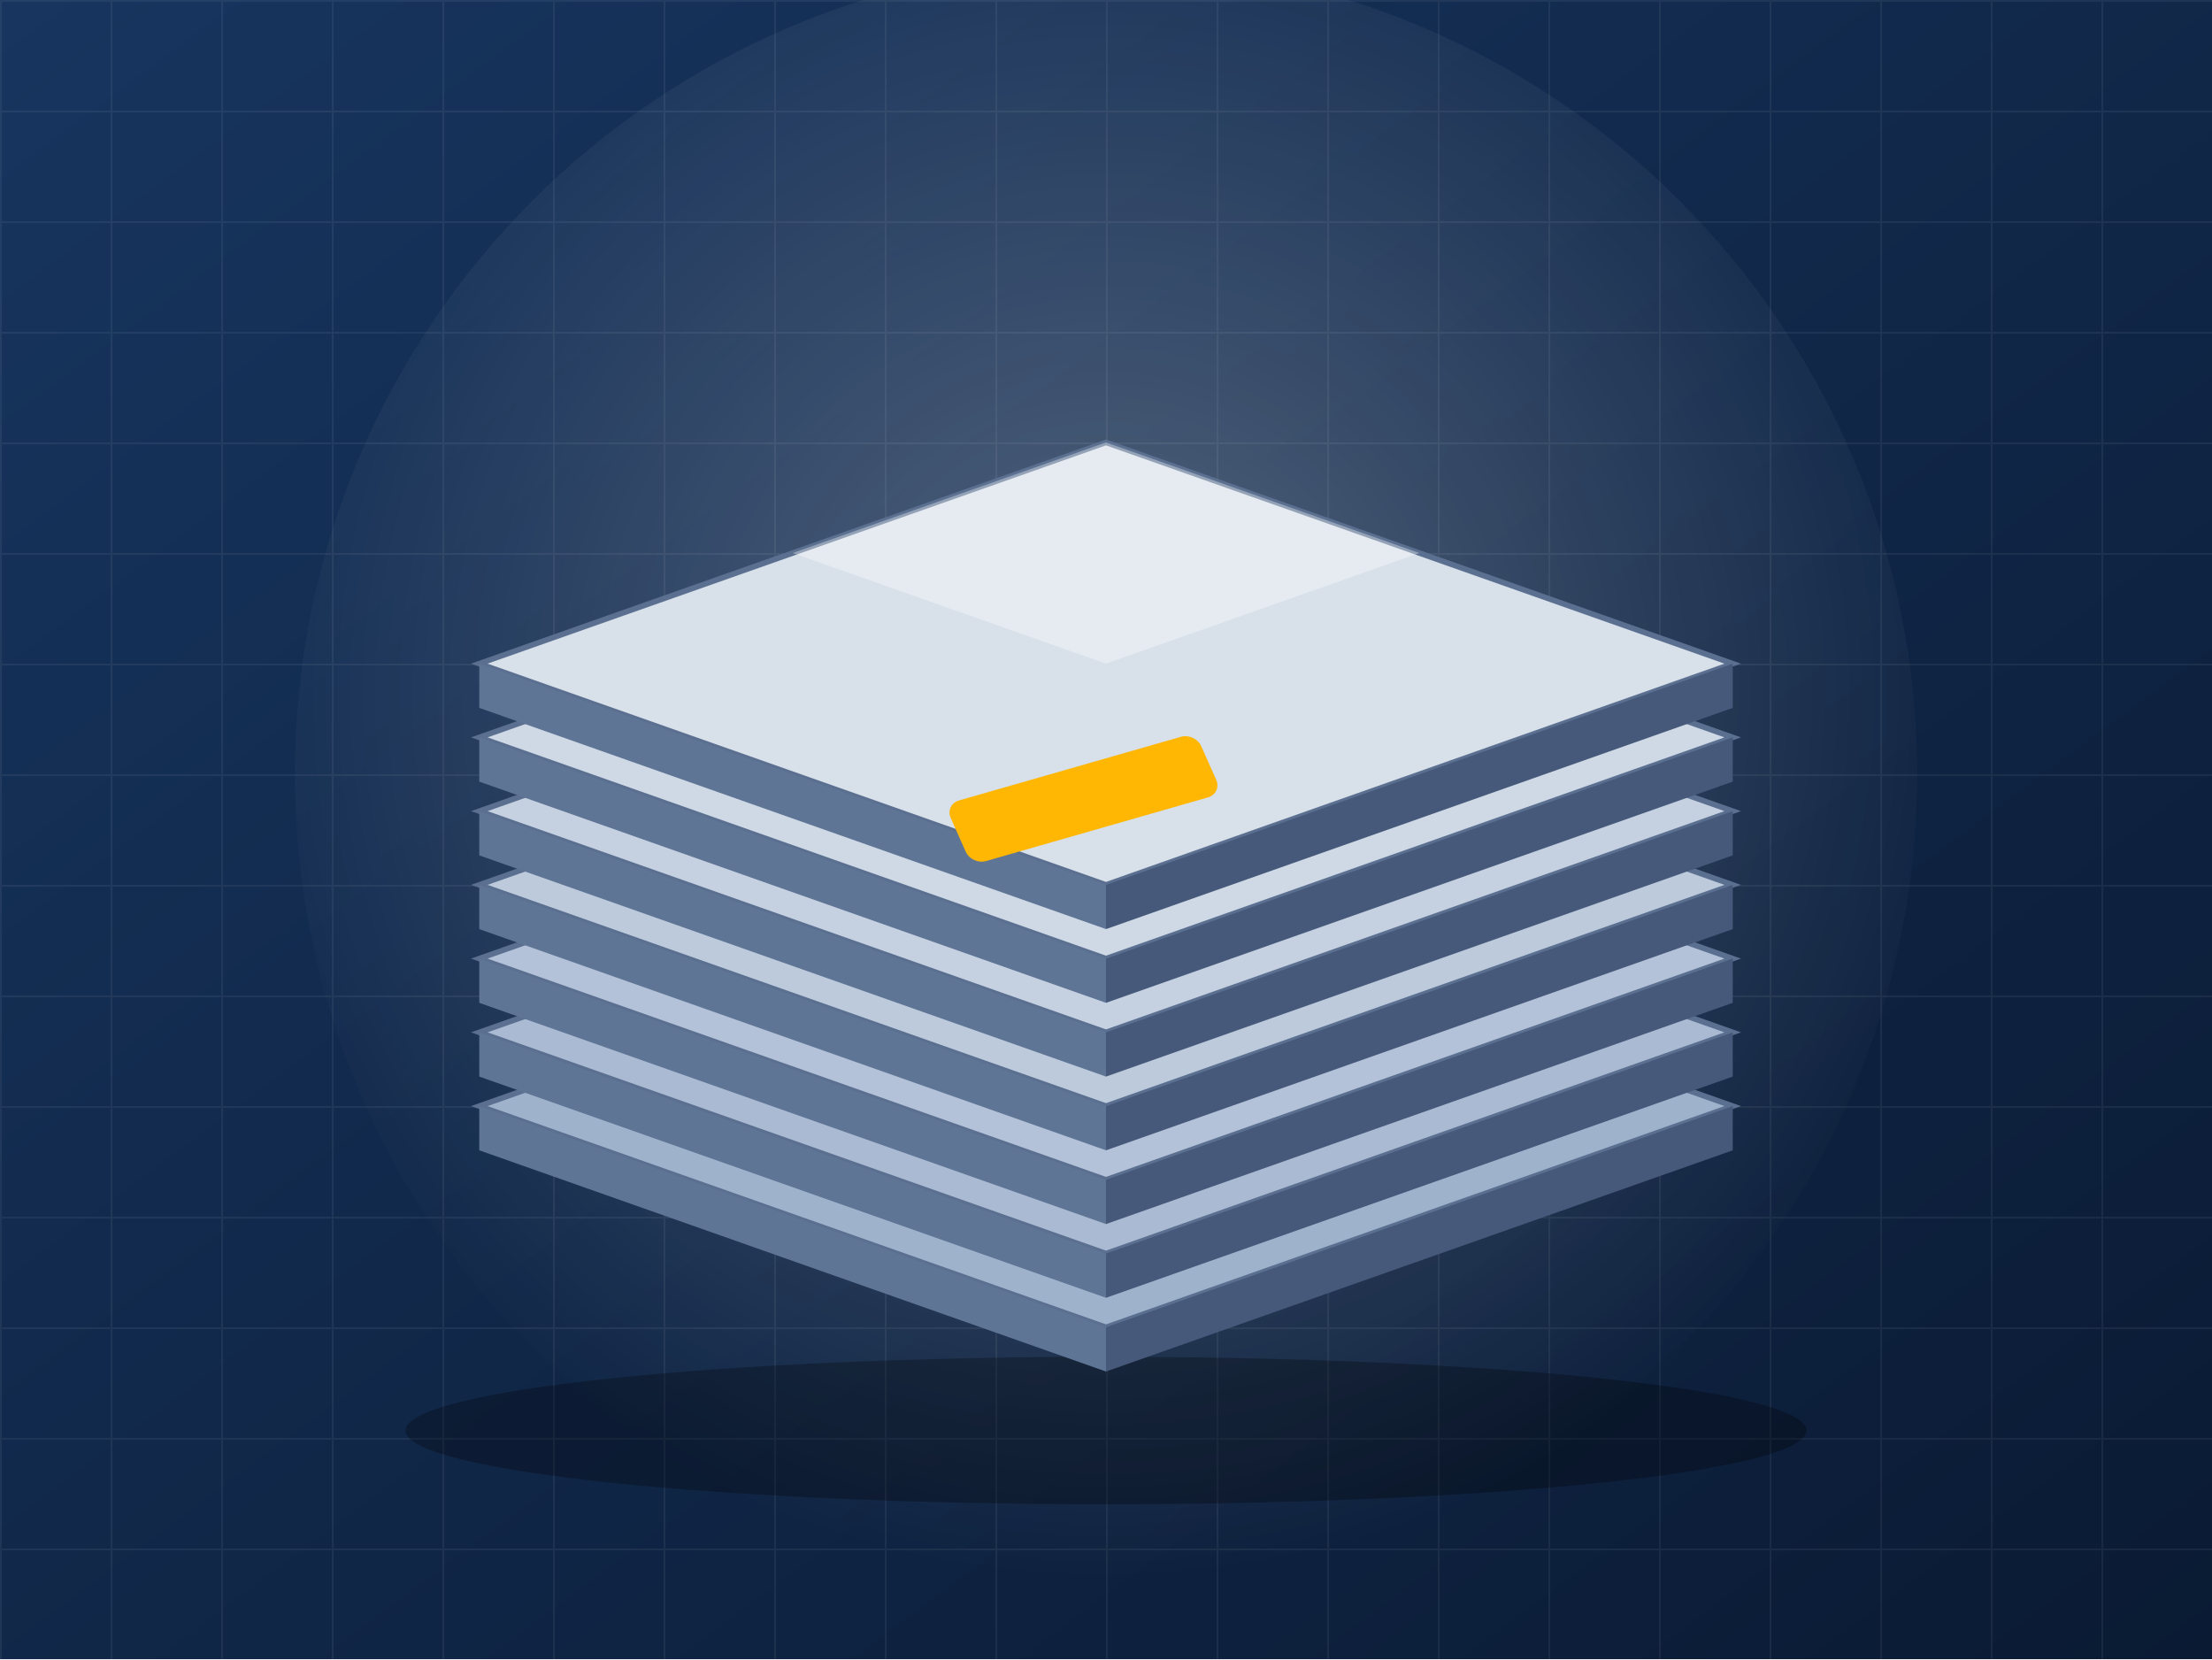
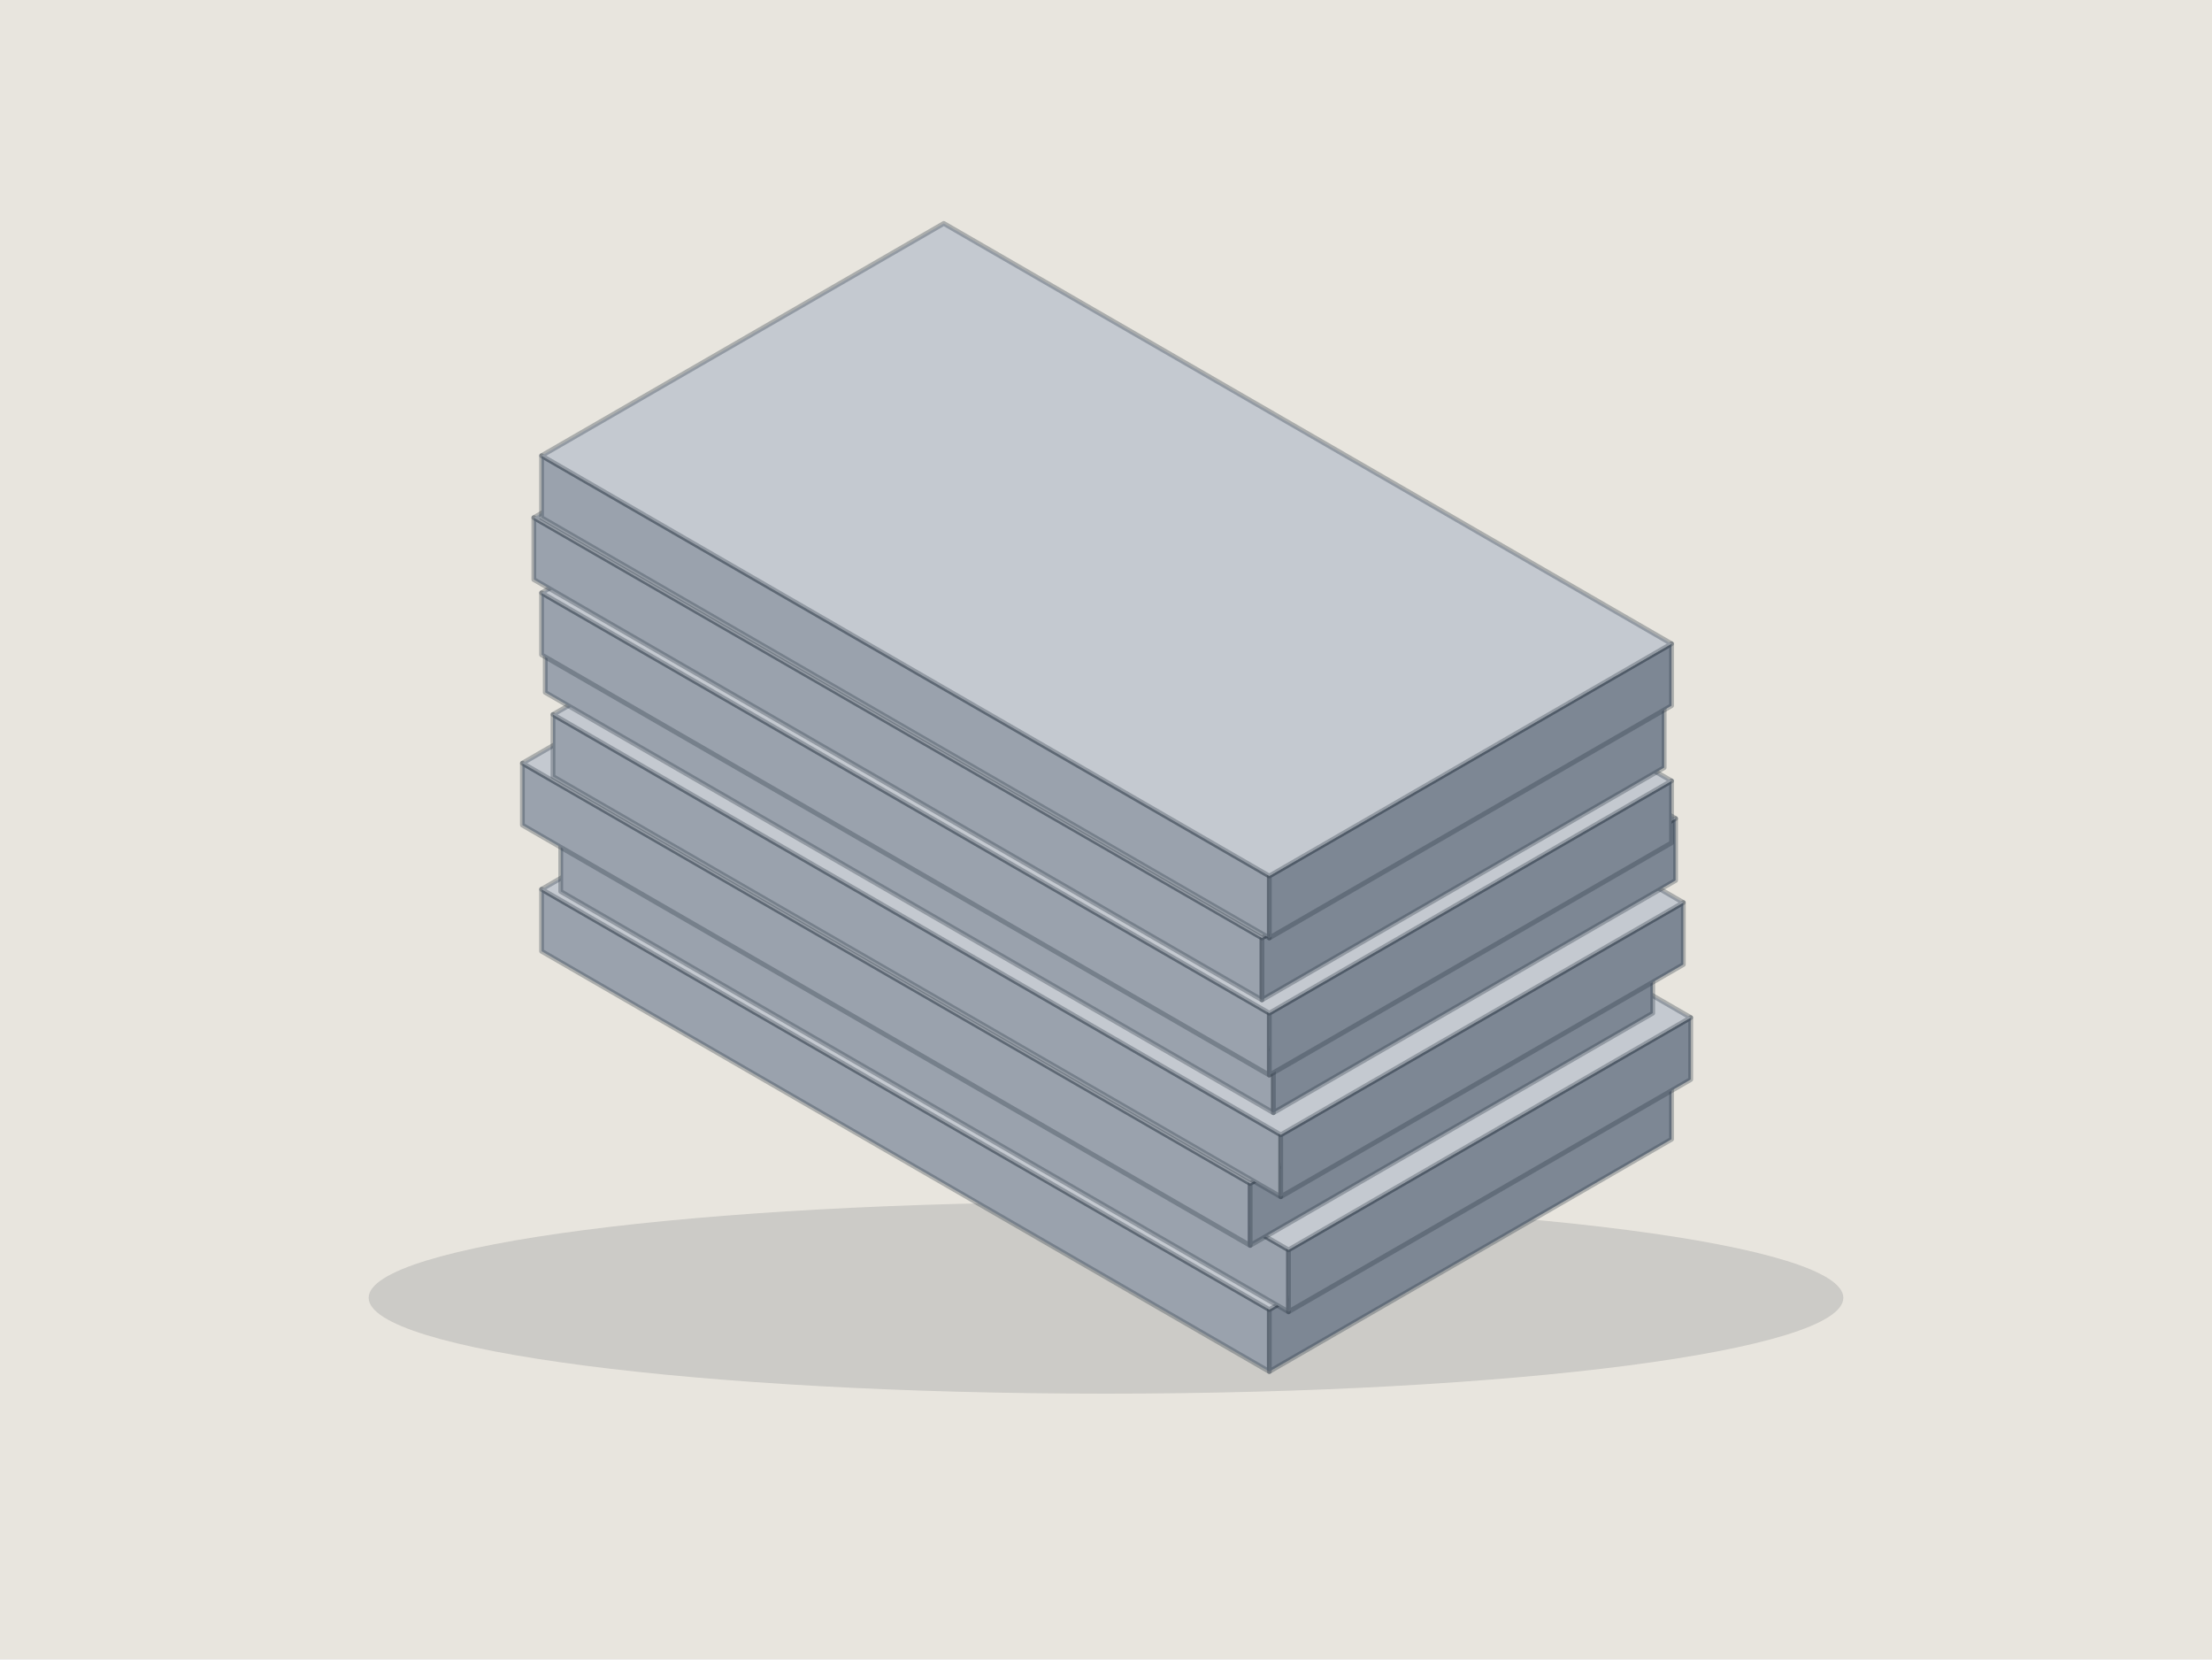
- <svg xmlns="http://www.w3.org/2000/svg" viewBox="0 0 600 450" role="img" aria-label="Stack of rigid PVC sheets">
-   <defs>
-     <linearGradient id="bg" x1="0" y1="0" x2="1" y2="1">
-       <stop offset="0" stop-color="#17355f" />
-       <stop offset="1" stop-color="#0a1a33" />
-     </linearGradient>
-     <radialGradient id="gl" cx=".5" cy=".45" r=".55">
-       <stop offset="0" stop-color="#fff" stop-opacity=".28" />
-       <stop offset="1" stop-color="#fff" stop-opacity="0" />
-     </radialGradient>
-     <pattern id="grid" width="30" height="30" patternUnits="userSpaceOnUse">
-       <path d="M30 0H0V30" fill="none" stroke="#fff" stroke-opacity=".06" />
-     </pattern>
-   </defs>
-   <rect width="600" height="450" fill="url(#bg)" />
-   <rect width="600" height="450" fill="url(#grid)" />
-   <circle cx="300" cy="210" r="220" fill="url(#gl)" />
-   <ellipse cx="300" cy="388" rx="190" ry="20" fill="#000" opacity=".28" />
-   <polygon points="130,300 300,360 470,300 300,240" fill="#9fb2cc" stroke="#5b7090" stroke-width="1.5" />
-   <polygon points="130,300 300,360 300,372 130,312" fill="#5f7595" />
-   <polygon points="300,360 470,300 470,312 300,372" fill="#46597a" />
-   <polygon points="130,280 300,340 470,280 300,220" fill="#a9bad2" stroke="#5b7090" stroke-width="1.5" />
-   <polygon points="130,280 300,340 300,352 130,292" fill="#5f7595" />
-   <polygon points="300,340 470,280 470,292 300,352" fill="#46597a" />
-   <polygon points="130,260 300,320 470,260 300,200" fill="#b3c2d8" stroke="#5b7090" stroke-width="1.5" />
-   <polygon points="130,260 300,320 300,332 130,272" fill="#5f7595" />
-   <polygon points="300,320 470,260 470,272 300,332" fill="#46597a" />
-   <polygon points="130,240 300,300 470,240 300,180" fill="#bccadc" stroke="#5b7090" stroke-width="1.5" />
-   <polygon points="130,240 300,300 300,312 130,252" fill="#5f7595" />
-   <polygon points="300,300 470,240 470,252 300,312" fill="#46597a" />
-   <polygon points="130,220 300,280 470,220 300,160" fill="#c5d1e1" stroke="#5b7090" stroke-width="1.5" />
-   <polygon points="130,220 300,280 300,292 130,232" fill="#5f7595" />
-   <polygon points="300,280 470,220 470,232 300,292" fill="#46597a" />
-   <polygon points="130,200 300,260 470,200 300,140" fill="#cfd9e6" stroke="#5b7090" stroke-width="1.5" />
-   <polygon points="130,200 300,260 300,272 130,212" fill="#5f7595" />
-   <polygon points="300,260 470,200 470,212 300,272" fill="#46597a" />
-   <polygon points="130,180 300,240 470,180 300,120" fill="#d8e0ea" stroke="#5b7090" stroke-width="1.5" />
-   <polygon points="130,180 300,240 300,252 130,192" fill="#5f7595" />
-   <polygon points="300,240 470,180 470,192 300,252" fill="#46597a" />
-   <polygon points="215,150 300,180 385,150 300,120" fill="#fff" opacity=".35" />
-   <rect x="243" y="172" width="70" height="18" rx="4" fill="#ffb703" transform="rotate(-24 278 181) skewY(8)" />
+ <svg xmlns="http://www.w3.org/2000/svg" viewBox="0 0 600 450" role="img" aria-label="Stack of rigid grey PVC sheets">
+   <rect width="600" height="450" fill="#e8e5de" />
+   <ellipse cx="300" cy="352" rx="200" ry="26" fill="#1c2430" opacity=".14" />
+   <polygon points="146.9,241.2 344.3,355.2 344.3,372 146.9,258" fill="#9aa2ad" stroke="#2b3542" stroke-opacity=".32" stroke-width="1.3" stroke-linejoin="round" />
+   <polygon points="453.4,292.2 344.3,355.2 344.3,372 453.4,309" fill="#7d8794" stroke="#2b3542" stroke-opacity=".32" stroke-width="1.3" stroke-linejoin="round" />
+   <polygon points="256,178.2 453.4,292.2 344.3,355.2 146.9,241.2" fill="#c4c9d0" stroke="#2b3542" stroke-opacity=".32" stroke-width="1.3" stroke-linejoin="round" />
+   <polygon points="152.1,225 349.5,339 349.5,355.8 152.1,241.8" fill="#9aa2ad" stroke="#2b3542" stroke-opacity=".32" stroke-width="1.3" stroke-linejoin="round" />
+   <polygon points="458.6,276 349.5,339 349.5,355.8 458.6,292.8" fill="#7d8794" stroke="#2b3542" stroke-opacity=".32" stroke-width="1.3" stroke-linejoin="round" />
+   <polygon points="261.2,162 458.6,276 349.5,339 152.1,225" fill="#c4c9d0" stroke="#2b3542" stroke-opacity=".32" stroke-width="1.3" stroke-linejoin="round" />
+   <polygon points="141.7,207 339.1,321 339.1,337.8 141.7,223.8" fill="#9aa2ad" stroke="#2b3542" stroke-opacity=".32" stroke-width="1.3" stroke-linejoin="round" />
+   <polygon points="448.3,258 339.1,321 339.1,337.8 448.3,274.8" fill="#7d8794" stroke="#2b3542" stroke-opacity=".32" stroke-width="1.3" stroke-linejoin="round" />
+   <polygon points="250.8,144 448.3,258 339.1,321 141.7,207" fill="#c4c9d0" stroke="#2b3542" stroke-opacity=".32" stroke-width="1.3" stroke-linejoin="round" />
+   <polygon points="150,193.8 347.4,307.8 347.4,324.6 150,210.6" fill="#9aa2ad" stroke="#2b3542" stroke-opacity=".32" stroke-width="1.3" stroke-linejoin="round" />
+   <polygon points="456.6,244.8 347.4,307.8 347.4,324.6 456.6,261.6" fill="#7d8794" stroke="#2b3542" stroke-opacity=".32" stroke-width="1.3" stroke-linejoin="round" />
+   <polygon points="259.1,130.8 456.6,244.8 347.4,307.8 150,193.8" fill="#c4c9d0" stroke="#2b3542" stroke-opacity=".32" stroke-width="1.3" stroke-linejoin="round" />
+   <polygon points="147.9,171 345.4,285 345.4,301.8 147.9,187.8" fill="#9aa2ad" stroke="#2b3542" stroke-opacity=".32" stroke-width="1.3" stroke-linejoin="round" />
+   <polygon points="454.5,222 345.4,285 345.4,301.8 454.5,238.8" fill="#7d8794" stroke="#2b3542" stroke-opacity=".32" stroke-width="1.3" stroke-linejoin="round" />
+   <polygon points="257,108 454.5,222 345.4,285 147.9,171" fill="#c4c9d0" stroke="#2b3542" stroke-opacity=".32" stroke-width="1.3" stroke-linejoin="round" />
+   <polygon points="146.9,160.8 344.3,274.8 344.3,291.6 146.9,177.6" fill="#9aa2ad" stroke="#2b3542" stroke-opacity=".32" stroke-width="1.3" stroke-linejoin="round" />
+   <polygon points="453.4,211.8 344.3,274.8 344.3,291.6 453.4,228.6" fill="#7d8794" stroke="#2b3542" stroke-opacity=".32" stroke-width="1.3" stroke-linejoin="round" />
+   <polygon points="256,97.8 453.4,211.8 344.3,274.8 146.9,160.8" fill="#c4c9d0" stroke="#2b3542" stroke-opacity=".32" stroke-width="1.3" stroke-linejoin="round" />
+   <polygon points="144.8,140.4 342.3,254.4 342.3,271.2 144.8,157.2" fill="#9aa2ad" stroke="#2b3542" stroke-opacity=".32" stroke-width="1.3" stroke-linejoin="round" />
+   <polygon points="451.4,191.4 342.3,254.4 342.3,271.2 451.4,208.2" fill="#7d8794" stroke="#2b3542" stroke-opacity=".32" stroke-width="1.3" stroke-linejoin="round" />
+   <polygon points="253.9,77.4 451.4,191.4 342.3,254.4 144.8,140.4" fill="#c4c9d0" stroke="#2b3542" stroke-opacity=".32" stroke-width="1.3" stroke-linejoin="round" />
+   <polygon points="146.9,123.6 344.3,237.6 344.3,254.4 146.9,140.4" fill="#9aa2ad" stroke="#2b3542" stroke-opacity=".32" stroke-width="1.3" stroke-linejoin="round" />
+   <polygon points="453.4,174.6 344.3,237.6 344.3,254.4 453.4,191.4" fill="#7d8794" stroke="#2b3542" stroke-opacity=".32" stroke-width="1.3" stroke-linejoin="round" />
+   <polygon points="256,60.6 453.4,174.6 344.3,237.6 146.9,123.6" fill="#c4c9d0" stroke="#2b3542" stroke-opacity=".32" stroke-width="1.3" stroke-linejoin="round" />
</svg>
